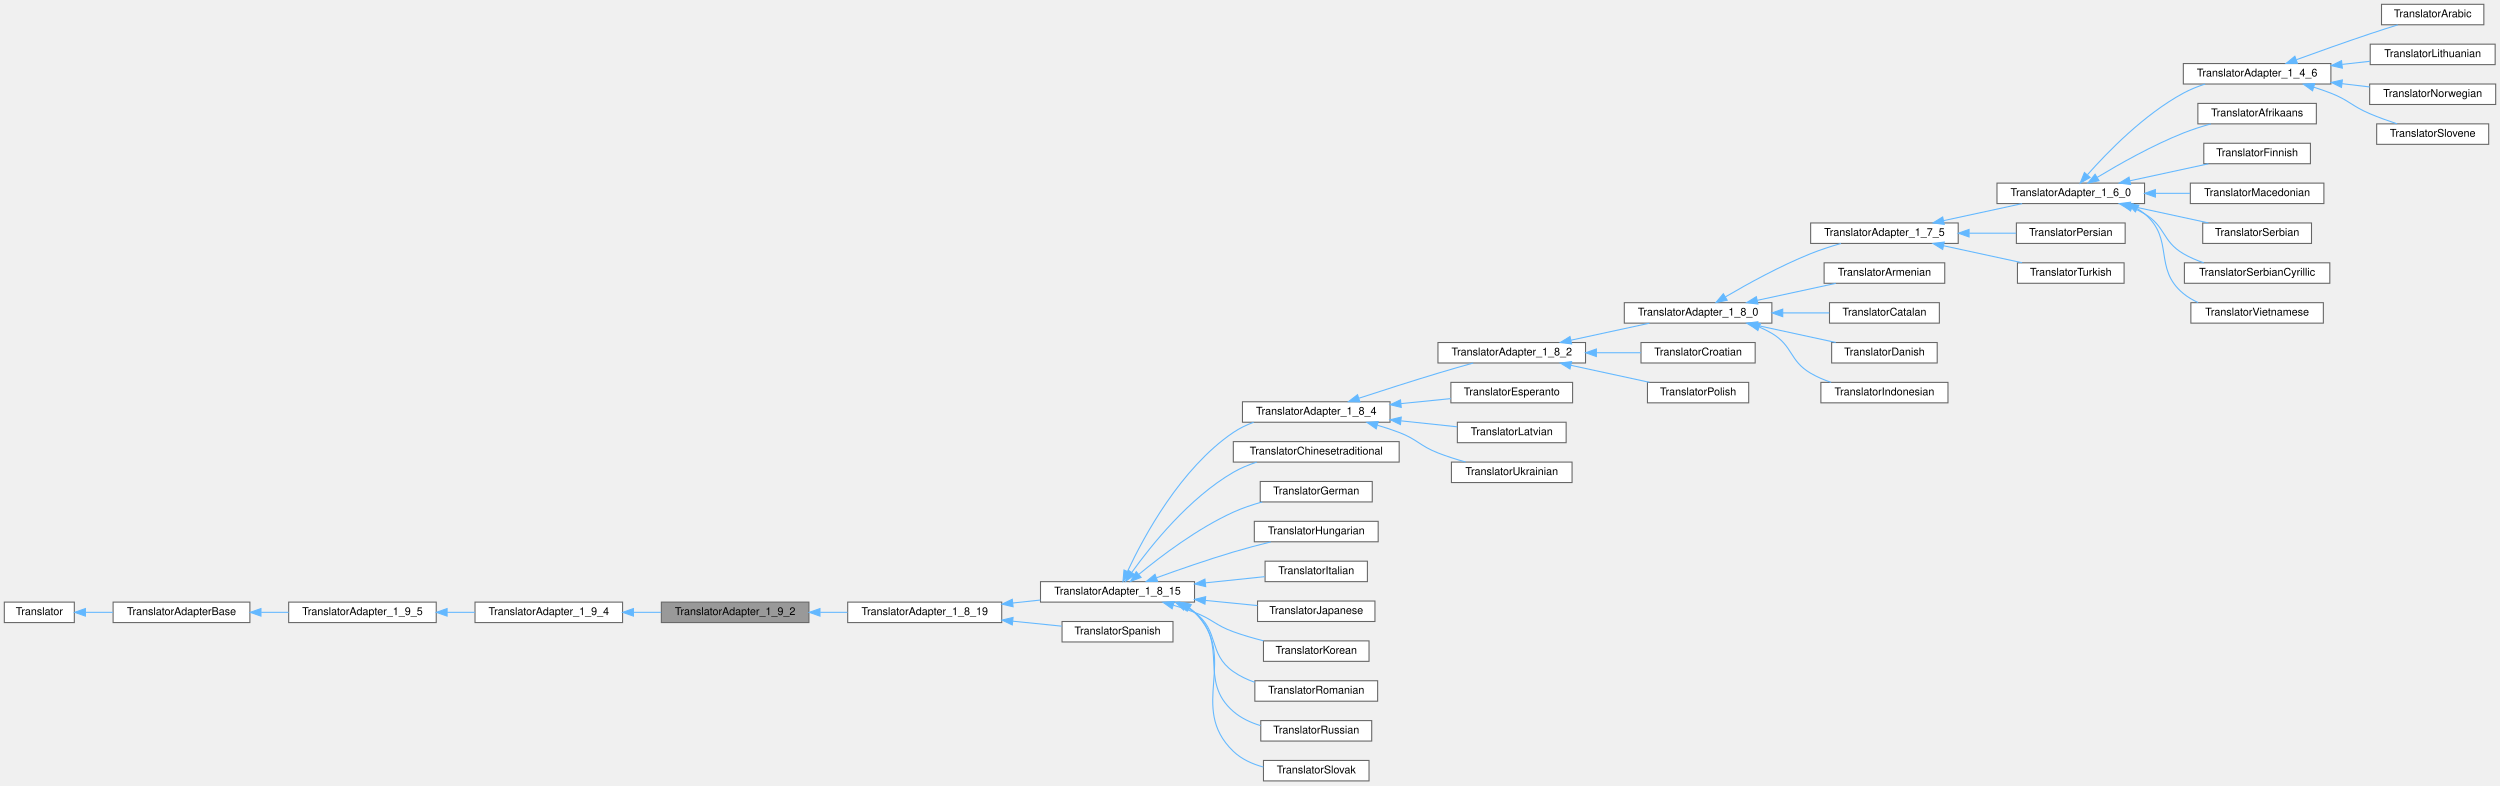
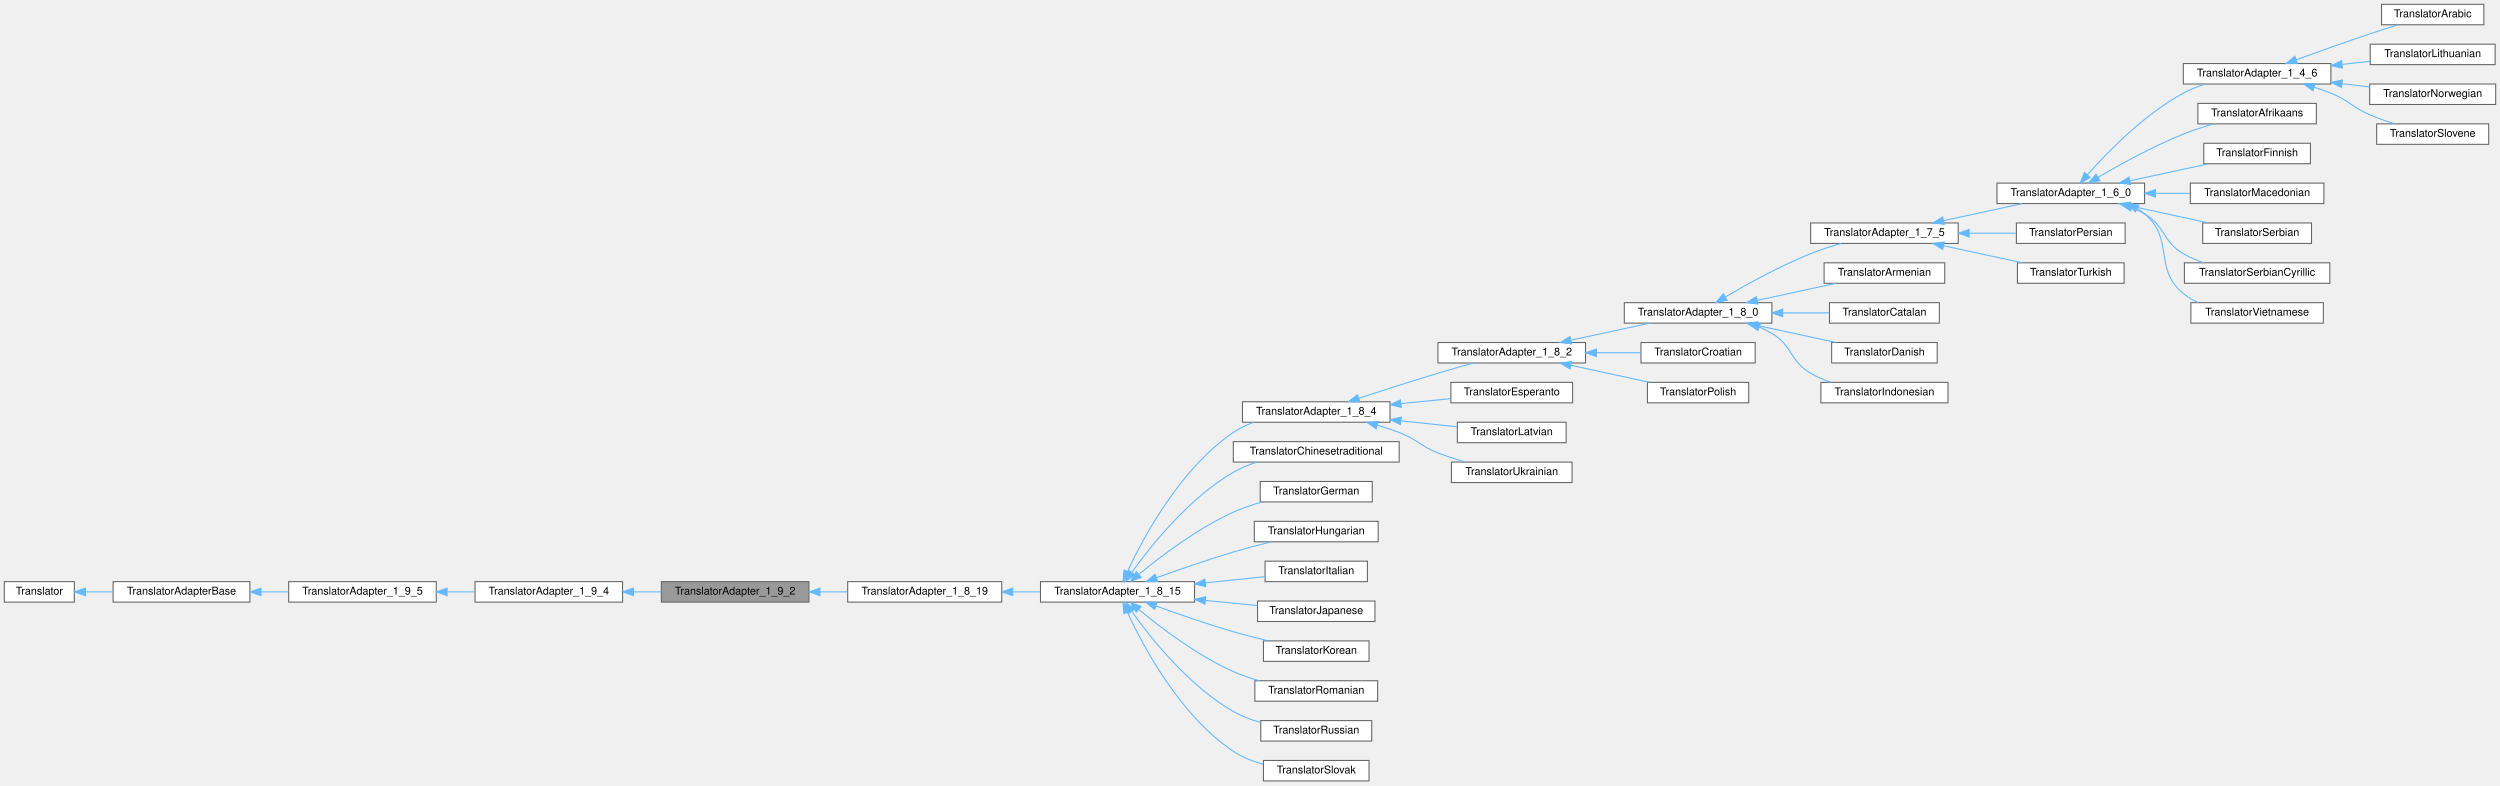
<svg xmlns="http://www.w3.org/2000/svg" xmlns:xlink="http://www.w3.org/1999/xlink" width="2321pt" height="729pt" viewBox="0.00 0.00 2321.00 729.00">
  <g id="graph0" class="graph" transform="scale(1 1) rotate(0) translate(4 725)">
    <g id="node1" class="node">
      <g id="a_node1">
        <a xlink:title=" ">
-           <polygon fill="#999999" stroke="#666666" points="747,-166 610,-166 610,-147 747,-147 747,-166" />
-           <text text-anchor="middle" x="678.5" y="-154" font-family="Helvetica,sans-Serif" font-size="10.00">TranslatorAdapter_1_9_2</text>
+           <polygon fill="#999999" stroke="#666666" points="747,-185 610,-185 610,-166 747,-166 747,-185" />
+           <text text-anchor="middle" x="678.5" y="-173" font-family="Helvetica,sans-Serif" font-size="10.00">TranslatorAdapter_1_9_2</text>
        </a>
      </g>
    </g>
    <g id="node6" class="node">
      <g id="a_node6">
        <a xlink:href="../../de/dde/class_translator_adapter__1__8__19.html" target="_top" xlink:title=" ">
-           <polygon fill="white" stroke="#666666" points="926,-166 783,-166 783,-147 926,-147 926,-166" />
-           <text text-anchor="middle" x="854.5" y="-154" font-family="Helvetica,sans-Serif" font-size="10.00">TranslatorAdapter_1_8_19</text>
+           <polygon fill="white" stroke="#666666" points="926,-185 783,-185 783,-166 926,-166 926,-185" />
+           <text text-anchor="middle" x="854.5" y="-173" font-family="Helvetica,sans-Serif" font-size="10.00">TranslatorAdapter_1_8_19</text>
        </a>
      </g>
    </g>
    <g id="edge5" class="edge">
-       <path fill="none" stroke="#63b8ff" d="M757.47,-156.5C765.89,-156.5 774.42,-156.5 782.75,-156.5" />
-       <polygon fill="#63b8ff" stroke="#63b8ff" points="757.27,-153 747.27,-156.5 757.27,-160 757.27,-153" />
+       <path fill="none" stroke="#63b8ff" d="M757.47,-175.5C765.89,-175.5 774.42,-175.5 782.75,-175.5" />
+       <polygon fill="#63b8ff" stroke="#63b8ff" points="757.27,-172 747.27,-175.5 757.27,-179 757.27,-172" />
    </g>
    <g id="node2" class="node">
      <g id="a_node2">
        <a xlink:href="../../d0/d33/class_translator_adapter__1__9__4.html" target="_top" xlink:title=" ">
-           <polygon fill="white" stroke="#666666" points="574,-166 437,-166 437,-147 574,-147 574,-166" />
-           <text text-anchor="middle" x="505.5" y="-154" font-family="Helvetica,sans-Serif" font-size="10.00">TranslatorAdapter_1_9_4</text>
+           <polygon fill="white" stroke="#666666" points="574,-185 437,-185 437,-166 574,-166 574,-185" />
+           <text text-anchor="middle" x="505.5" y="-173" font-family="Helvetica,sans-Serif" font-size="10.00">TranslatorAdapter_1_9_4</text>
        </a>
      </g>
    </g>
    <g id="edge1" class="edge">
-       <path fill="none" stroke="#63b8ff" d="M584.1,-156.5C592.69,-156.5 601.39,-156.5 609.85,-156.5" />
-       <polygon fill="#63b8ff" stroke="#63b8ff" points="584.08,-153 574.08,-156.5 584.08,-160 584.08,-153" />
+       <path fill="none" stroke="#63b8ff" d="M584.1,-175.5C592.69,-175.5 601.39,-175.5 609.85,-175.5" />
+       <polygon fill="#63b8ff" stroke="#63b8ff" points="584.08,-172 574.08,-175.5 584.08,-179 584.08,-172" />
    </g>
    <g id="node3" class="node">
      <g id="a_node3">
        <a xlink:href="../../dd/dba/class_translator_adapter__1__9__5.html" target="_top" xlink:title=" ">
-           <polygon fill="white" stroke="#666666" points="401,-166 264,-166 264,-147 401,-147 401,-166" />
-           <text text-anchor="middle" x="332.5" y="-154" font-family="Helvetica,sans-Serif" font-size="10.00">TranslatorAdapter_1_9_5</text>
+           <polygon fill="white" stroke="#666666" points="401,-185 264,-185 264,-166 401,-166 401,-185" />
+           <text text-anchor="middle" x="332.5" y="-173" font-family="Helvetica,sans-Serif" font-size="10.00">TranslatorAdapter_1_9_5</text>
        </a>
      </g>
    </g>
    <g id="edge2" class="edge">
-       <path fill="none" stroke="#63b8ff" d="M411.1,-156.5C419.69,-156.5 428.39,-156.5 436.85,-156.5" />
-       <polygon fill="#63b8ff" stroke="#63b8ff" points="411.08,-153 401.08,-156.5 411.08,-160 411.08,-153" />
+       <path fill="none" stroke="#63b8ff" d="M411.1,-175.5C419.69,-175.5 428.39,-175.5 436.85,-175.5" />
+       <polygon fill="#63b8ff" stroke="#63b8ff" points="411.08,-172 401.08,-175.5 411.08,-179 411.08,-172" />
    </g>
    <g id="node4" class="node">
      <g id="a_node4">
        <a xlink:href="../../db/d6c/class_translator_adapter_base.html" target="_top" xlink:title="Base of the translator adapter tree.">
-           <polygon fill="white" stroke="#666666" points="228,-166 101,-166 101,-147 228,-147 228,-166" />
-           <text text-anchor="middle" x="164.5" y="-154" font-family="Helvetica,sans-Serif" font-size="10.00">TranslatorAdapterBase</text>
+           <polygon fill="white" stroke="#666666" points="228,-185 101,-185 101,-166 228,-166 228,-185" />
+           <text text-anchor="middle" x="164.5" y="-173" font-family="Helvetica,sans-Serif" font-size="10.00">TranslatorAdapterBase</text>
        </a>
      </g>
    </g>
    <g id="edge3" class="edge">
-       <path fill="none" stroke="#63b8ff" d="M238.49,-156.5C246.95,-156.5 255.56,-156.5 263.94,-156.5" />
-       <polygon fill="#63b8ff" stroke="#63b8ff" points="238.26,-153 228.26,-156.5 238.26,-160 238.26,-153" />
+       <path fill="none" stroke="#63b8ff" d="M238.49,-175.5C246.95,-175.5 255.56,-175.5 263.94,-175.5" />
+       <polygon fill="#63b8ff" stroke="#63b8ff" points="238.26,-172 228.26,-175.5 238.26,-179 238.26,-172" />
    </g>
    <g id="node5" class="node">
      <g id="a_node5">
        <a xlink:href="../../d8/dfb/class_translator.html" target="_top" xlink:title="Abstract base class for all translatable text fragments.">
-           <polygon fill="white" stroke="#666666" points="65,-166 0,-166 0,-147 65,-147 65,-166" />
-           <text text-anchor="middle" x="32.5" y="-154" font-family="Helvetica,sans-Serif" font-size="10.00">Translator</text>
+           <polygon fill="white" stroke="#666666" points="65,-185 0,-185 0,-166 65,-166 65,-185" />
+           <text text-anchor="middle" x="32.5" y="-173" font-family="Helvetica,sans-Serif" font-size="10.00">Translator</text>
        </a>
      </g>
    </g>
    <g id="edge4" class="edge">
-       <path fill="none" stroke="#63b8ff" d="M75.54,-156.5C83.6,-156.5 92.2,-156.5 100.75,-156.5" />
-       <polygon fill="#63b8ff" stroke="#63b8ff" points="75.3,-153 65.3,-156.5 75.3,-160 75.3,-153" />
+       <path fill="none" stroke="#63b8ff" d="M75.54,-175.5C83.6,-175.5 92.2,-175.5 100.75,-175.5" />
+       <polygon fill="#63b8ff" stroke="#63b8ff" points="75.3,-172 65.3,-175.5 75.3,-179 75.3,-172" />
    </g>
    <g id="node7" class="node">
      <g id="a_node7">
        <a xlink:href="../../d4/d2e/class_translator_adapter__1__8__15.html" target="_top" xlink:title=" ">
          <polygon fill="white" stroke="#666666" points="1105,-185 962,-185 962,-166 1105,-166 1105,-185" />
          <text text-anchor="middle" x="1033.5" y="-173" font-family="Helvetica,sans-Serif" font-size="10.00">TranslatorAdapter_1_8_15</text>
        </a>
      </g>
    </g>
    <g id="edge6" class="edge">
-       <path fill="none" stroke="#63b8ff" d="M936.21,-165.16C944.78,-166.08 953.45,-167.01 961.89,-167.92" />
-       <polygon fill="#63b8ff" stroke="#63b8ff" points="936.53,-161.68 926.22,-164.09 935.79,-168.64 936.53,-161.68" />
-     </g>
-     <g id="node44" class="node">
-       <g id="a_node44">
-         <a xlink:href="../../dc/d44/class_translator_spanish.html" target="_top" xlink:title=" ">
-           <polygon fill="white" stroke="#666666" points="1085,-148 982,-148 982,-129 1085,-129 1085,-148" />
-           <text text-anchor="middle" x="1033.5" y="-136" font-family="Helvetica,sans-Serif" font-size="10.00">TranslatorSpanish</text>
-         </a>
-       </g>
-     </g>
-     <g id="edge43" class="edge">
-       <path fill="none" stroke="#63b8ff" d="M936.32,-148.28C951.8,-146.71 967.59,-145.1 981.78,-143.66" />
-       <polygon fill="#63b8ff" stroke="#63b8ff" points="935.81,-144.81 926.22,-149.31 936.52,-151.78 935.81,-144.81" />
+       <path fill="none" stroke="#63b8ff" d="M936.49,-175.5C944.97,-175.5 953.54,-175.5 961.89,-175.5" />
+       <polygon fill="#63b8ff" stroke="#63b8ff" points="936.22,-172 926.22,-175.5 936.22,-179 936.22,-172" />
    </g>
    <g id="node8" class="node">
      <g id="a_node8">
        <a xlink:href="../../de/d2f/class_translator_adapter__1__8__4.html" target="_top" xlink:title=" ">
          <polygon fill="white" stroke="#666666" points="1286.5,-352 1149.5,-352 1149.5,-333 1286.5,-333 1286.5,-352" />
          <text text-anchor="middle" x="1218" y="-340" font-family="Helvetica,sans-Serif" font-size="10.00">TranslatorAdapter_1_8_4</text>
        </a>
      </g>
    </g>
    <g id="edge7" class="edge">
      <path fill="none" stroke="#63b8ff" d="M1042.89,-194.78C1057.81,-226.7 1092.04,-290.29 1141,-323.5 1146.74,-327.39 1153.21,-330.49 1159.89,-332.95" />
      <polygon fill="#63b8ff" stroke="#63b8ff" points="1045.89,-192.93 1038.58,-185.26 1039.52,-195.81 1045.89,-192.93" />
    </g>
    <g id="node35" class="node">
      <g id="a_node35">
        <a xlink:href="../../dd/df6/class_translator_chinesetraditional.html" target="_top" xlink:title=" ">
          <polygon fill="white" stroke="#666666" points="1295,-315 1141,-315 1141,-296 1295,-296 1295,-315" />
          <text text-anchor="middle" x="1218" y="-303" font-family="Helvetica,sans-Serif" font-size="10.00">TranslatorChinesetraditional</text>
        </a>
      </g>
    </g>
    <g id="edge34" class="edge">
      <path fill="none" stroke="#63b8ff" d="M1046.88,-193.77C1064.71,-218.63 1100.03,-262.74 1141,-286.5 1147.71,-290.39 1155.19,-293.49 1162.78,-295.96" />
      <polygon fill="#63b8ff" stroke="#63b8ff" points="1049.53,-191.45 1040.93,-185.26 1043.79,-195.46 1049.53,-191.45" />
    </g>
    <g id="node36" class="node">
      <g id="a_node36">
        <a xlink:href="../../d6/d07/class_translator_german.html" target="_top" xlink:title=" ">
          <polygon fill="white" stroke="#666666" points="1270,-278 1166,-278 1166,-259 1270,-259 1270,-278" />
          <text text-anchor="middle" x="1218" y="-266" font-family="Helvetica,sans-Serif" font-size="10.00">TranslatorGerman</text>
        </a>
      </g>
    </g>
    <g id="edge35" class="edge">
      <path fill="none" stroke="#63b8ff" d="M1053.32,-191.77C1073.65,-208.56 1107.63,-234.35 1141,-249.5 1149.42,-253.32 1158.73,-256.46 1167.86,-258.99" />
      <polygon fill="#63b8ff" stroke="#63b8ff" points="1055.39,-188.94 1045.48,-185.19 1050.89,-194.3 1055.39,-188.94" />
    </g>
    <g id="node37" class="node">
      <g id="a_node37">
        <a xlink:href="../../db/d5f/class_translator_hungarian.html" target="_top" xlink:title=" ">
          <polygon fill="white" stroke="#666666" points="1275.5,-241 1160.5,-241 1160.5,-222 1275.5,-222 1275.5,-241" />
          <text text-anchor="middle" x="1218" y="-229" font-family="Helvetica,sans-Serif" font-size="10.00">TranslatorHungarian</text>
        </a>
      </g>
    </g>
    <g id="edge36" class="edge">
      <path fill="none" stroke="#63b8ff" d="M1069.72,-188.62C1090.35,-196.09 1116.98,-205.34 1141,-212.5 1152.21,-215.84 1164.46,-219.08 1175.8,-221.91" />
      <polygon fill="#63b8ff" stroke="#63b8ff" points="1070.71,-185.26 1060.11,-185.12 1068.31,-191.84 1070.71,-185.26" />
    </g>
    <g id="node38" class="node">
      <g id="a_node38">
        <a xlink:href="../../d2/df8/class_translator_italian.html" target="_top" xlink:title=" ">
          <polygon fill="white" stroke="#666666" points="1265.5,-204 1170.5,-204 1170.5,-185 1265.5,-185 1265.5,-204" />
          <text text-anchor="middle" x="1218" y="-192" font-family="Helvetica,sans-Serif" font-size="10.00">TranslatorItalian</text>
        </a>
      </g>
    </g>
    <g id="edge37" class="edge">
      <path fill="none" stroke="#63b8ff" d="M1115.15,-183.9C1134.01,-185.86 1153.48,-187.89 1170.29,-189.64" />
      <polygon fill="#63b8ff" stroke="#63b8ff" points="1115.37,-180.4 1105.06,-182.85 1114.64,-187.36 1115.37,-180.4" />
    </g>
    <g id="node39" class="node">
      <g id="a_node39">
        <a xlink:href="../../d1/d6a/class_translator_japanese.html" target="_top" xlink:title=" ">
          <polygon fill="white" stroke="#666666" points="1272.5,-167 1163.5,-167 1163.5,-148 1272.5,-148 1272.5,-167" />
          <text text-anchor="middle" x="1218" y="-155" font-family="Helvetica,sans-Serif" font-size="10.00">TranslatorJapanese</text>
        </a>
      </g>
    </g>
    <g id="edge38" class="edge">
      <path fill="none" stroke="#63b8ff" d="M1115.14,-167.55C1131.45,-165.94 1148.22,-164.28 1163.33,-162.79" />
      <polygon fill="#63b8ff" stroke="#63b8ff" points="1114.67,-164.08 1105.06,-168.54 1115.35,-171.04 1114.67,-164.08" />
    </g>
    <g id="node40" class="node">
      <g id="a_node40">
        <a xlink:href="../../db/dcc/class_translator_korean.html" target="_top" xlink:title=" ">
          <polygon fill="white" stroke="#666666" points="1267,-130 1169,-130 1169,-111 1267,-111 1267,-130" />
          <text text-anchor="middle" x="1218" y="-118" font-family="Helvetica,sans-Serif" font-size="10.00">TranslatorKorean</text>
        </a>
      </g>
    </g>
    <g id="edge39" class="edge">
-       <path fill="none" stroke="#63b8ff" d="M1085.31,-163.12C1092,-161.11 1098.71,-158.89 1105,-156.5 1121.72,-150.14 1124.18,-144.6 1141,-138.5 1149.92,-135.26 1159.65,-132.45 1169.07,-130.07" />
-       <polygon fill="#63b8ff" stroke="#63b8ff" points="1084.22,-159.79 1075.58,-165.92 1086.16,-166.52 1084.22,-159.79" />
+       <path fill="none" stroke="#63b8ff" d="M1069.27,-162.41C1089.94,-154.89 1116.78,-145.56 1141,-138.5 1151.41,-135.47 1162.74,-132.57 1173.39,-130.02" />
+       <polygon fill="#63b8ff" stroke="#63b8ff" points="1067.84,-159.21 1059.66,-165.95 1070.25,-165.78 1067.84,-159.21" />
    </g>
    <g id="node41" class="node">
      <g id="a_node41">
        <a xlink:href="../../da/d32/class_translator_romanian.html" target="_top" xlink:title=" ">
          <polygon fill="white" stroke="#666666" points="1275,-93 1161,-93 1161,-74 1275,-74 1275,-93" />
          <text text-anchor="middle" x="1218" y="-81" font-family="Helvetica,sans-Serif" font-size="10.00">TranslatorRomanian</text>
        </a>
      </g>
    </g>
    <g id="edge40" class="edge">
-       <path fill="none" stroke="#63b8ff" d="M1096.5,-161.73C1099.48,-160.17 1102.33,-158.43 1105,-156.5 1128.65,-139.35 1117.09,-118.28 1141,-101.5 1146.99,-97.29 1153.84,-94.06 1160.91,-91.58" />
-       <polygon fill="#63b8ff" stroke="#63b8ff" points="1094.96,-158.59 1087.29,-165.9 1097.84,-164.97 1094.96,-158.59" />
+       <path fill="none" stroke="#63b8ff" d="M1053.28,-159.14C1073.58,-142.29 1107.54,-116.44 1141,-101.5 1148.55,-98.13 1156.82,-95.34 1165.04,-93.05" />
+       <polygon fill="#63b8ff" stroke="#63b8ff" points="1050.83,-156.63 1045.46,-165.76 1055.35,-161.97 1050.83,-156.63" />
    </g>
    <g id="node42" class="node">
      <g id="a_node42">
        <a xlink:href="../../d0/dab/class_translator_russian.html" target="_top" xlink:title=" ">
          <polygon fill="white" stroke="#666666" points="1269.5,-56 1166.5,-56 1166.5,-37 1269.5,-37 1269.5,-56" />
          <text text-anchor="middle" x="1218" y="-44" font-family="Helvetica,sans-Serif" font-size="10.00">TranslatorRussian</text>
        </a>
      </g>
    </g>
    <g id="edge41" class="edge">
-       <path fill="none" stroke="#63b8ff" d="M1099.38,-160.86C1101.35,-159.53 1103.24,-158.08 1105,-156.5 1137.7,-127.2 1107.85,-93.29 1141,-64.5 1148.17,-58.28 1157.1,-54.11 1166.29,-51.34" />
-       <polygon fill="#63b8ff" stroke="#63b8ff" points="1097.25,-158.05 1090.22,-165.97 1100.66,-164.16 1097.25,-158.05" />
+       <path fill="none" stroke="#63b8ff" d="M1046.84,-157.16C1064.62,-132.21 1099.88,-88.01 1141,-64.5 1148.77,-60.06 1157.58,-56.71 1166.39,-54.19" />
+       <polygon fill="#63b8ff" stroke="#63b8ff" points="1043.74,-155.49 1040.9,-165.69 1049.49,-159.48 1043.74,-155.49" />
    </g>
    <g id="node43" class="node">
      <g id="a_node43">
        <a xlink:href="../../d2/d53/class_translator_slovak.html" target="_top" xlink:title=" ">
          <polygon fill="white" stroke="#666666" points="1267,-19 1169,-19 1169,0 1267,0 1267,-19" />
          <text text-anchor="middle" x="1218" y="-7" font-family="Helvetica,sans-Serif" font-size="10.00">TranslatorSlovak</text>
        </a>
      </g>
    </g>
    <g id="edge42" class="edge">
-       <path fill="none" stroke="#63b8ff" d="M1100.37,-160.51C1102,-159.27 1103.55,-157.94 1105,-156.5 1147.28,-114.6 1098.09,-68.75 1141,-27.5 1148.63,-20.17 1158.66,-15.64 1168.93,-12.88" />
-       <polygon fill="#63b8ff" stroke="#63b8ff" points="1098.32,-157.66 1091.66,-165.9 1102.01,-163.61 1098.32,-157.66" />
+       <path fill="none" stroke="#63b8ff" d="M1042.66,-156.57C1057.4,-124.69 1091.62,-60.55 1141,-27.5 1149.23,-21.99 1158.94,-18.17 1168.63,-15.5" />
+       <polygon fill="#63b8ff" stroke="#63b8ff" points="1039.46,-155.15 1038.56,-165.7 1045.84,-158.01 1039.46,-155.15" />
    </g>
    <g id="node9" class="node">
      <g id="a_node9">
        <a xlink:href="../../d2/d75/class_translator_adapter__1__8__2.html" target="_top" xlink:title=" ">
          <polygon fill="white" stroke="#666666" points="1468,-407 1331,-407 1331,-388 1468,-388 1468,-407" />
          <text text-anchor="middle" x="1399.5" y="-395" font-family="Helvetica,sans-Serif" font-size="10.00">TranslatorAdapter_1_8_2</text>
        </a>
      </g>
    </g>
    <g id="edge8" class="edge">
      <path fill="none" stroke="#63b8ff" d="M1257.67,-355.32C1279.2,-362.35 1306.52,-371.12 1331,-378.5 1341.61,-381.7 1353.2,-385.02 1363.74,-387.98" />
      <polygon fill="#63b8ff" stroke="#63b8ff" points="1258.51,-351.91 1247.92,-352.12 1256.33,-358.56 1258.51,-351.91" />
    </g>
    <g id="node32" class="node">
      <g id="a_node32">
        <a xlink:href="../../d2/d07/class_translator_esperanto.html" target="_top" xlink:title=" ">
          <polygon fill="white" stroke="#666666" points="1456,-370 1343,-370 1343,-351 1456,-351 1456,-370" />
          <text text-anchor="middle" x="1399.5" y="-358" font-family="Helvetica,sans-Serif" font-size="10.00">TranslatorEsperanto</text>
        </a>
      </g>
    </g>
    <g id="edge31" class="edge">
      <path fill="none" stroke="#63b8ff" d="M1296.73,-350.3C1312.29,-351.85 1328.33,-353.46 1342.95,-354.93" />
      <polygon fill="#63b8ff" stroke="#63b8ff" points="1296.9,-346.79 1286.61,-349.28 1296.21,-353.76 1296.9,-346.79" />
    </g>
    <g id="node33" class="node">
      <g id="a_node33">
        <a xlink:href="../../d8/d83/class_translator_latvian.html" target="_top" xlink:title=" ">
          <polygon fill="white" stroke="#666666" points="1450,-333 1349,-333 1349,-314 1450,-314 1450,-333" />
          <text text-anchor="middle" x="1399.5" y="-321" font-family="Helvetica,sans-Serif" font-size="10.00">TranslatorLatvian</text>
        </a>
      </g>
    </g>
    <g id="edge32" class="edge">
      <path fill="none" stroke="#63b8ff" d="M1296.89,-334.26C1314.52,-332.39 1332.78,-330.46 1348.86,-328.75" />
      <polygon fill="#63b8ff" stroke="#63b8ff" points="1296.18,-330.81 1286.61,-335.34 1296.92,-337.77 1296.18,-330.81" />
    </g>
    <g id="node34" class="node">
      <g id="a_node34">
        <a xlink:href="../../d1/d56/class_translator_ukrainian.html" target="_top" xlink:title=" ">
          <polygon fill="white" stroke="#666666" points="1455.5,-296 1343.5,-296 1343.5,-277 1455.5,-277 1455.5,-296" />
          <text text-anchor="middle" x="1399.5" y="-284" font-family="Helvetica,sans-Serif" font-size="10.00">TranslatorUkrainian</text>
        </a>
      </g>
    </g>
    <g id="edge33" class="edge">
      <path fill="none" stroke="#63b8ff" d="M1274.94,-330.16C1281.77,-328.17 1288.6,-325.95 1295,-323.5 1311.9,-317.04 1314.15,-311.09 1331,-304.5 1339.13,-301.32 1348.03,-298.5 1356.62,-296.1" />
      <polygon fill="#63b8ff" stroke="#63b8ff" points="1273.68,-326.87 1264.96,-332.9 1275.54,-333.62 1273.68,-326.87" />
    </g>
    <g id="node10" class="node">
      <g id="a_node10">
        <a xlink:href="../../de/d49/class_translator_adapter__1__8__0.html" target="_top" xlink:title="Adapter class for languages that only contain translations up to version 1.8.0.">
          <polygon fill="white" stroke="#666666" points="1641,-444 1504,-444 1504,-425 1641,-425 1641,-444" />
          <text text-anchor="middle" x="1572.5" y="-432" font-family="Helvetica,sans-Serif" font-size="10.00">TranslatorAdapter_1_8_0</text>
        </a>
      </g>
    </g>
    <g id="edge9" class="edge">
      <path fill="none" stroke="#63b8ff" d="M1454.35,-409.15C1477.84,-414.23 1505.04,-420.12 1527.32,-424.94" />
      <polygon fill="#63b8ff" stroke="#63b8ff" points="1455.05,-405.72 1444.54,-407.03 1453.57,-412.56 1455.05,-405.72" />
    </g>
    <g id="node30" class="node">
      <g id="a_node30">
        <a xlink:href="../../d9/d82/class_translator_croatian.html" target="_top" xlink:title=" ">
          <polygon fill="white" stroke="#666666" points="1625.5,-407 1519.5,-407 1519.5,-388 1625.5,-388 1625.5,-407" />
          <text text-anchor="middle" x="1572.5" y="-395" font-family="Helvetica,sans-Serif" font-size="10.00">TranslatorCroatian</text>
        </a>
      </g>
    </g>
    <g id="edge29" class="edge">
      <path fill="none" stroke="#63b8ff" d="M1478.19,-397.5C1492.16,-397.5 1506.41,-397.5 1519.44,-397.5" />
      <polygon fill="#63b8ff" stroke="#63b8ff" points="1478.08,-394 1468.08,-397.5 1478.08,-401 1478.08,-394" />
    </g>
    <g id="node31" class="node">
      <g id="a_node31">
        <a xlink:href="../../de/d82/class_translator_polish.html" target="_top" xlink:title=" ">
          <polygon fill="white" stroke="#666666" points="1619.5,-370 1525.5,-370 1525.5,-351 1619.5,-351 1619.5,-370" />
          <text text-anchor="middle" x="1572.5" y="-358" font-family="Helvetica,sans-Serif" font-size="10.00">TranslatorPolish</text>
        </a>
      </g>
    </g>
    <g id="edge30" class="edge">
      <path fill="none" stroke="#63b8ff" d="M1454.35,-385.85C1477.84,-380.77 1505.04,-374.88 1527.32,-370.06" />
      <polygon fill="#63b8ff" stroke="#63b8ff" points="1453.57,-382.44 1444.54,-387.97 1455.05,-389.28 1453.57,-382.44" />
    </g>
    <g id="node11" class="node">
      <g id="a_node11">
        <a xlink:href="../../da/d24/class_translator_adapter__1__7__5.html" target="_top" xlink:title="Adapter class for languages that only contain translations up to version 1.7.5.">
          <polygon fill="white" stroke="#666666" points="1814,-518 1677,-518 1677,-499 1814,-499 1814,-518" />
          <text text-anchor="middle" x="1745.5" y="-506" font-family="Helvetica,sans-Serif" font-size="10.00">TranslatorAdapter_1_7_5</text>
        </a>
      </g>
    </g>
    <g id="edge10" class="edge">
      <path fill="none" stroke="#63b8ff" d="M1597.82,-449.34C1618.35,-461.4 1648.83,-478.2 1677,-489.5 1685.93,-493.08 1695.77,-496.26 1705.12,-498.95" />
      <polygon fill="#63b8ff" stroke="#63b8ff" points="1599.51,-446.27 1589.13,-444.17 1595.93,-452.29 1599.51,-446.27" />
    </g>
    <g id="node26" class="node">
      <g id="a_node26">
        <a xlink:href="../../da/db8/class_translator_armenian.html" target="_top" xlink:title=" ">
          <polygon fill="white" stroke="#666666" points="1801.5,-481 1689.5,-481 1689.5,-462 1801.5,-462 1801.5,-481" />
          <text text-anchor="middle" x="1745.5" y="-469" font-family="Helvetica,sans-Serif" font-size="10.00">TranslatorArmenian</text>
        </a>
      </g>
    </g>
    <g id="edge25" class="edge">
      <path fill="none" stroke="#63b8ff" d="M1627.35,-446.15C1650.84,-451.23 1678.04,-457.12 1700.32,-461.94" />
      <polygon fill="#63b8ff" stroke="#63b8ff" points="1628.05,-442.72 1617.54,-444.03 1626.57,-449.56 1628.05,-442.72" />
    </g>
    <g id="node27" class="node">
      <g id="a_node27">
        <a xlink:href="../../d9/dc1/class_translator_catalan.html" target="_top" xlink:title=" ">
          <polygon fill="white" stroke="#666666" points="1796.5,-444 1694.5,-444 1694.5,-425 1796.5,-425 1796.5,-444" />
          <text text-anchor="middle" x="1745.5" y="-432" font-family="Helvetica,sans-Serif" font-size="10.00">TranslatorCatalan</text>
        </a>
      </g>
    </g>
    <g id="edge26" class="edge">
      <path fill="none" stroke="#63b8ff" d="M1651.15,-434.5C1665.8,-434.5 1680.76,-434.5 1694.28,-434.5" />
      <polygon fill="#63b8ff" stroke="#63b8ff" points="1651.08,-431 1641.08,-434.5 1651.08,-438 1651.08,-431" />
    </g>
    <g id="node28" class="node">
      <g id="a_node28">
        <a xlink:href="../../d7/d21/class_translator_danish.html" target="_top" xlink:title=" ">
          <polygon fill="white" stroke="#666666" points="1794.5,-407 1696.5,-407 1696.5,-388 1794.5,-388 1794.5,-407" />
          <text text-anchor="middle" x="1745.5" y="-395" font-family="Helvetica,sans-Serif" font-size="10.00">TranslatorDanish</text>
        </a>
      </g>
    </g>
    <g id="edge27" class="edge">
      <path fill="none" stroke="#63b8ff" d="M1627.35,-422.85C1650.84,-417.77 1678.04,-411.88 1700.32,-407.06" />
      <polygon fill="#63b8ff" stroke="#63b8ff" points="1626.57,-419.44 1617.54,-424.97 1628.05,-426.28 1626.57,-419.44" />
    </g>
    <g id="node29" class="node">
      <g id="a_node29">
        <a xlink:href="../../df/dc8/class_translator_indonesian.html" target="_top" xlink:title=" ">
          <polygon fill="white" stroke="#666666" points="1804.5,-370 1686.5,-370 1686.5,-351 1804.5,-351 1804.5,-370" />
          <text text-anchor="middle" x="1745.5" y="-358" font-family="Helvetica,sans-Serif" font-size="10.00">TranslatorIndonesian</text>
        </a>
      </g>
    </g>
    <g id="edge28" class="edge">
      <path fill="none" stroke="#63b8ff" d="M1629.42,-421.32C1633.44,-419.6 1637.35,-417.67 1641,-415.5 1660.72,-403.77 1657.2,-390.1 1677,-378.5 1682.86,-375.07 1689.39,-372.28 1696.01,-370.01" />
      <polygon fill="#63b8ff" stroke="#63b8ff" points="1627.97,-418.13 1619.86,-424.95 1630.46,-424.67 1627.97,-418.13" />
    </g>
    <g id="node12" class="node">
      <g id="a_node12">
        <a xlink:href="../../d3/da1/class_translator_adapter__1__6__0.html" target="_top" xlink:title="Adapter class for languages that only contain translations up to version 1.6.0.">
          <polygon fill="white" stroke="#666666" points="1987,-555 1850,-555 1850,-536 1987,-536 1987,-555" />
          <text text-anchor="middle" x="1918.5" y="-543" font-family="Helvetica,sans-Serif" font-size="10.00">TranslatorAdapter_1_6_0</text>
        </a>
      </g>
    </g>
    <g id="edge11" class="edge">
      <path fill="none" stroke="#63b8ff" d="M1800.35,-520.15C1823.84,-525.23 1851.04,-531.12 1873.32,-535.94" />
      <polygon fill="#63b8ff" stroke="#63b8ff" points="1801.05,-516.72 1790.54,-518.03 1799.57,-523.56 1801.05,-516.72" />
    </g>
    <g id="node24" class="node">
      <g id="a_node24">
        <a xlink:href="../../d5/d43/class_translator_persian.html" target="_top" xlink:title=" ">
          <polygon fill="white" stroke="#666666" points="1969,-518 1868,-518 1868,-499 1969,-499 1969,-518" />
          <text text-anchor="middle" x="1918.5" y="-506" font-family="Helvetica,sans-Serif" font-size="10.00">TranslatorPersian</text>
        </a>
      </g>
    </g>
    <g id="edge23" class="edge">
      <path fill="none" stroke="#63b8ff" d="M1824.26,-508.5C1839.06,-508.5 1854.18,-508.5 1867.81,-508.5" />
      <polygon fill="#63b8ff" stroke="#63b8ff" points="1824.08,-505 1814.08,-508.5 1824.08,-512 1824.08,-505" />
    </g>
    <g id="node25" class="node">
      <g id="a_node25">
        <a xlink:href="../../dd/d80/class_translator_turkish.html" target="_top" xlink:title=" ">
          <polygon fill="white" stroke="#666666" points="1968,-481 1869,-481 1869,-462 1968,-462 1968,-481" />
          <text text-anchor="middle" x="1918.5" y="-469" font-family="Helvetica,sans-Serif" font-size="10.00">TranslatorTurkish</text>
        </a>
      </g>
    </g>
    <g id="edge24" class="edge">
      <path fill="none" stroke="#63b8ff" d="M1800.35,-496.85C1823.84,-491.77 1851.04,-485.88 1873.32,-481.06" />
      <polygon fill="#63b8ff" stroke="#63b8ff" points="1799.57,-493.44 1790.54,-498.97 1801.05,-500.28 1799.57,-493.44" />
    </g>
    <g id="node13" class="node">
      <g id="a_node13">
        <a xlink:href="../../d4/d2b/class_translator_adapter__1__4__6.html" target="_top" xlink:title="Adapter class for languages that only contain translations up to version 1.4.6.">
          <polygon fill="white" stroke="#666666" points="2160,-666 2023,-666 2023,-647 2160,-647 2160,-666" />
          <text text-anchor="middle" x="2091.5" y="-654" font-family="Helvetica,sans-Serif" font-size="10.00">TranslatorAdapter_1_4_6</text>
        </a>
      </g>
    </g>
    <g id="edge12" class="edge">
      <path fill="none" stroke="#63b8ff" d="M1934.01,-562.8C1952.54,-583.78 1986.59,-618.79 2023,-638.5 2029.29,-641.91 2036.27,-644.7 2043.28,-646.98" />
      <polygon fill="#63b8ff" stroke="#63b8ff" points="1936.46,-560.28 1927.27,-555 1931.17,-564.86 1936.46,-560.28" />
    </g>
    <g id="node18" class="node">
      <g id="a_node18">
        <a xlink:href="../../d3/d65/class_translator_afrikaans.html" target="_top" xlink:title=" ">
          <polygon fill="white" stroke="#666666" points="2146.5,-629 2036.5,-629 2036.5,-610 2146.5,-610 2146.5,-629" />
          <text text-anchor="middle" x="2091.5" y="-617" font-family="Helvetica,sans-Serif" font-size="10.00">TranslatorAfrikaans</text>
        </a>
      </g>
    </g>
    <g id="edge17" class="edge">
-       <path fill="none" stroke="#63b8ff" d="M1943.03,-560.31C1963.52,-572.7 1994.35,-590.11 2023,-601.5 2031.11,-604.73 2040,-607.56 2048.59,-609.97" />
-       <polygon fill="#63b8ff" stroke="#63b8ff" points="1944.74,-557.26 1934.39,-555.01 1941.08,-563.22 1944.74,-557.26" />
+       <path fill="none" stroke="#63b8ff" d="M1943.82,-560.34C1964.35,-572.4 1994.83,-589.2 2023,-600.5 2031.93,-604.08 2041.77,-607.26 2051.12,-609.95" />
+       <polygon fill="#63b8ff" stroke="#63b8ff" points="1945.51,-557.27 1935.13,-555.17 1941.93,-563.29 1945.51,-557.27" />
    </g>
    <g id="node19" class="node">
      <g id="a_node19">
        <a xlink:href="../../de/df7/class_translator_finnish.html" target="_top" xlink:title=" ">
          <polygon fill="white" stroke="#666666" points="2141,-592 2042,-592 2042,-573 2141,-573 2141,-592" />
          <text text-anchor="middle" x="2091.5" y="-580" font-family="Helvetica,sans-Serif" font-size="10.00">TranslatorFinnish</text>
        </a>
      </g>
    </g>
    <g id="edge18" class="edge">
      <path fill="none" stroke="#63b8ff" d="M1973.35,-557.15C1996.84,-562.23 2024.04,-568.12 2046.32,-572.94" />
      <polygon fill="#63b8ff" stroke="#63b8ff" points="1974.05,-553.72 1963.54,-555.03 1972.57,-560.56 1974.05,-553.72" />
    </g>
    <g id="node20" class="node">
      <g id="a_node20">
        <a xlink:href="../../d9/ddf/class_translator_macedonian.html" target="_top" xlink:title=" ">
          <polygon fill="white" stroke="#666666" points="2153.5,-555 2029.5,-555 2029.5,-536 2153.5,-536 2153.5,-555" />
          <text text-anchor="middle" x="2091.5" y="-543" font-family="Helvetica,sans-Serif" font-size="10.00">TranslatorMacedonian</text>
        </a>
      </g>
    </g>
    <g id="edge19" class="edge">
      <path fill="none" stroke="#63b8ff" d="M1997.28,-545.5C2008,-545.5 2018.88,-545.5 2029.24,-545.5" />
      <polygon fill="#63b8ff" stroke="#63b8ff" points="1997.08,-542 1987.08,-545.5 1997.08,-549 1997.08,-542" />
    </g>
    <g id="node21" class="node">
      <g id="a_node21">
        <a xlink:href="../../d5/d0a/class_translator_serbian.html" target="_top" xlink:title=" ">
          <polygon fill="white" stroke="#666666" points="2142,-518 2041,-518 2041,-499 2142,-499 2142,-518" />
          <text text-anchor="middle" x="2091.5" y="-506" font-family="Helvetica,sans-Serif" font-size="10.00">TranslatorSerbian</text>
        </a>
      </g>
    </g>
    <g id="edge20" class="edge">
      <path fill="none" stroke="#63b8ff" d="M1973.35,-533.85C1996.84,-528.77 2024.04,-522.88 2046.32,-518.06" />
      <polygon fill="#63b8ff" stroke="#63b8ff" points="1972.57,-530.44 1963.54,-535.97 1974.05,-537.28 1972.57,-530.44" />
    </g>
    <g id="node22" class="node">
      <g id="a_node22">
        <a xlink:href="../../dc/d03/class_translator_serbian_cyrillic.html" target="_top" xlink:title=" ">
          <polygon fill="white" stroke="#666666" points="2159,-481 2024,-481 2024,-462 2159,-462 2159,-481" />
          <text text-anchor="middle" x="2091.5" y="-469" font-family="Helvetica,sans-Serif" font-size="10.00">TranslatorSerbianCyrillic</text>
        </a>
      </g>
    </g>
    <g id="edge21" class="edge">
      <path fill="none" stroke="#63b8ff" d="M1975.42,-532.32C1979.44,-530.6 1983.35,-528.67 1987,-526.5 2006.72,-514.77 2003.2,-501.1 2023,-489.5 2028.86,-486.07 2035.39,-483.28 2042.01,-481.01" />
      <polygon fill="#63b8ff" stroke="#63b8ff" points="1973.97,-529.13 1965.86,-535.95 1976.46,-535.67 1973.97,-529.13" />
    </g>
    <g id="node23" class="node">
      <g id="a_node23">
        <a xlink:href="../../df/d20/class_translator_vietnamese.html" target="_top" xlink:title=" ">
          <polygon fill="white" stroke="#666666" points="2153,-444 2030,-444 2030,-425 2153,-425 2153,-444" />
          <text text-anchor="middle" x="2091.5" y="-432" font-family="Helvetica,sans-Serif" font-size="10.00">TranslatorVietnamese</text>
        </a>
      </g>
    </g>
    <g id="edge22" class="edge">
      <path fill="none" stroke="#63b8ff" d="M1980.48,-531.18C1982.77,-529.76 1984.96,-528.21 1987,-526.5 2015.06,-503.04 1994.78,-475.76 2023,-452.5 2027.12,-449.11 2031.81,-446.35 2036.77,-444.1" />
      <polygon fill="#63b8ff" stroke="#63b8ff" points="1978.48,-528.27 1971.21,-535.97 1981.7,-534.49 1978.48,-528.27" />
    </g>
    <g id="node14" class="node">
      <g id="a_node14">
        <a xlink:href="../../d3/de9/class_translator_arabic.html" target="_top" xlink:title=" ">
          <polygon fill="white" stroke="#666666" points="2302,-721 2207,-721 2207,-702 2302,-702 2302,-721" />
          <text text-anchor="middle" x="2254.5" y="-709" font-family="Helvetica,sans-Serif" font-size="10.00">TranslatorArabic</text>
        </a>
      </g>
    </g>
    <g id="edge13" class="edge">
      <path fill="none" stroke="#63b8ff" d="M2127.94,-669.57C2147.87,-676.81 2173.25,-685.88 2196,-693.5 2204.43,-696.33 2213.6,-699.26 2222.09,-701.92" />
      <polygon fill="#63b8ff" stroke="#63b8ff" points="2128.94,-666.2 2118.35,-666.06 2126.54,-672.78 2128.94,-666.2" />
    </g>
    <g id="node15" class="node">
      <g id="a_node15">
        <a xlink:href="../../dc/d53/class_translator_lithuanian.html" target="_top" xlink:title=" ">
          <polygon fill="white" stroke="#666666" points="2312.5,-684 2196.5,-684 2196.5,-665 2312.5,-665 2312.5,-684" />
          <text text-anchor="middle" x="2254.5" y="-672" font-family="Helvetica,sans-Serif" font-size="10.00">TranslatorLithuanian</text>
        </a>
      </g>
    </g>
    <g id="edge14" class="edge">
      <path fill="none" stroke="#63b8ff" d="M2170.53,-665.22C2179.27,-666.2 2188.05,-667.18 2196.46,-668.12" />
      <polygon fill="#63b8ff" stroke="#63b8ff" points="2170.64,-661.71 2160.31,-664.08 2169.86,-668.67 2170.64,-661.71" />
    </g>
    <g id="node16" class="node">
      <g id="a_node16">
        <a xlink:href="../../dd/d38/class_translator_norwegian.html" target="_top" xlink:title=" ">
          <polygon fill="white" stroke="#666666" points="2313,-647 2196,-647 2196,-628 2313,-628 2313,-647" />
          <text text-anchor="middle" x="2254.5" y="-635" font-family="Helvetica,sans-Serif" font-size="10.00">TranslatorNorwegian</text>
        </a>
      </g>
    </g>
    <g id="edge15" class="edge">
      <path fill="none" stroke="#63b8ff" d="M2170.38,-647.31C2179,-646.29 2187.66,-645.27 2195.96,-644.29" />
      <polygon fill="#63b8ff" stroke="#63b8ff" points="2169.83,-643.85 2160.31,-648.5 2170.65,-650.8 2169.83,-643.85" />
    </g>
    <g id="node17" class="node">
      <g id="a_node17">
        <a xlink:href="../../dd/d0b/class_translator_slovene.html" target="_top" xlink:title=" ">
          <polygon fill="white" stroke="#666666" points="2306.5,-610 2202.5,-610 2202.5,-591 2306.5,-591 2306.5,-610" />
          <text text-anchor="middle" x="2254.5" y="-598" font-family="Helvetica,sans-Serif" font-size="10.00">TranslatorSlovene</text>
        </a>
      </g>
    </g>
    <g id="edge16" class="edge">
-       <path fill="none" stroke="#63b8ff" d="M2144.12,-644.03C2149.54,-642.34 2154.92,-640.49 2160,-638.5 2176.85,-631.91 2179.35,-626.58 2196,-619.5 2204.13,-616.04 2213.11,-612.81 2221.51,-610.02" />
-       <polygon fill="#63b8ff" stroke="#63b8ff" points="2142.98,-640.71 2134.38,-646.9 2144.96,-647.43 2142.98,-640.71" />
+       <path fill="none" stroke="#63b8ff" d="M2144.39,-644.07C2149.72,-642.37 2155.01,-640.52 2160,-638.5 2176.97,-631.65 2179.18,-625.72 2196,-618.5 2203.31,-615.37 2211.34,-612.51 2219.03,-610.03" />
+       <polygon fill="#63b8ff" stroke="#63b8ff" points="2143.37,-640.72 2134.79,-646.94 2145.38,-647.42 2143.37,-640.72" />
    </g>
  </g>
</svg>
